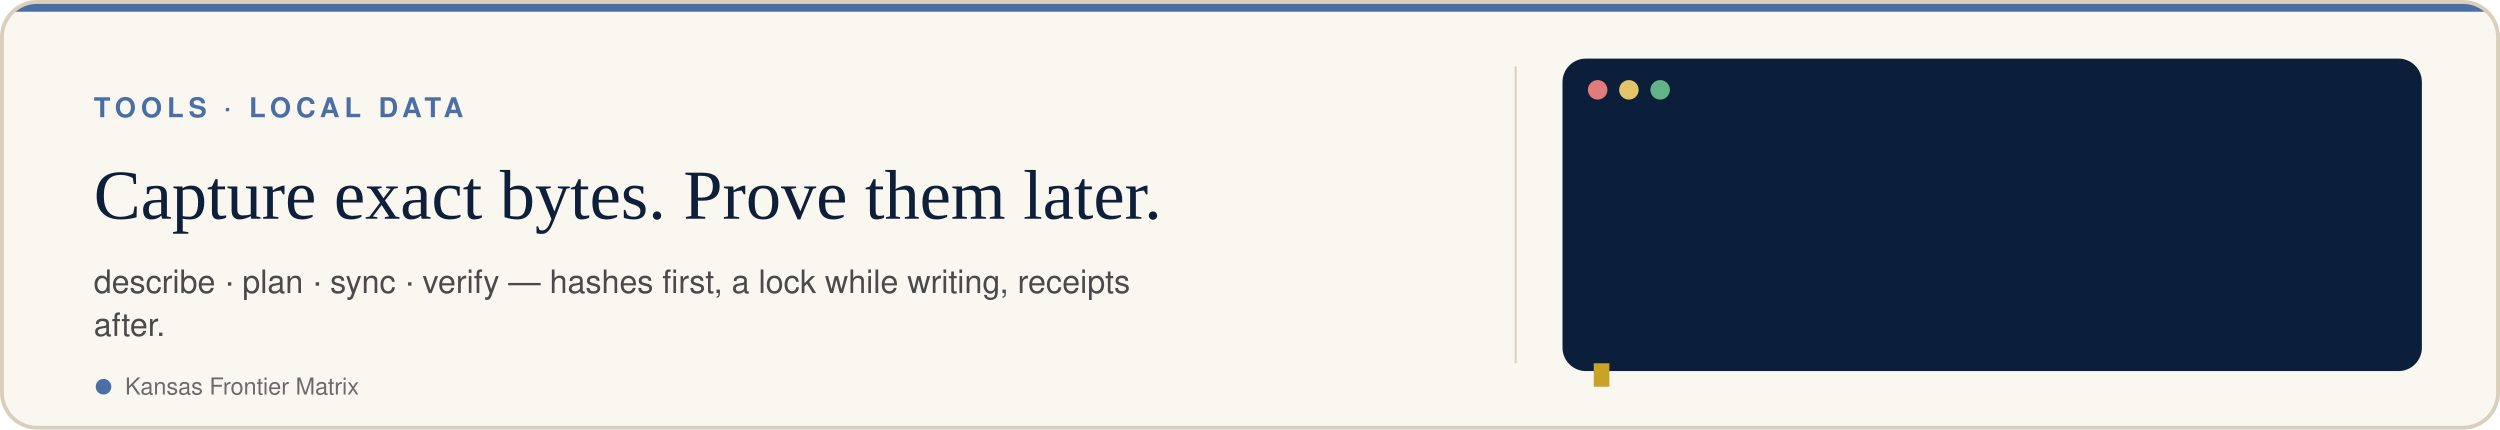
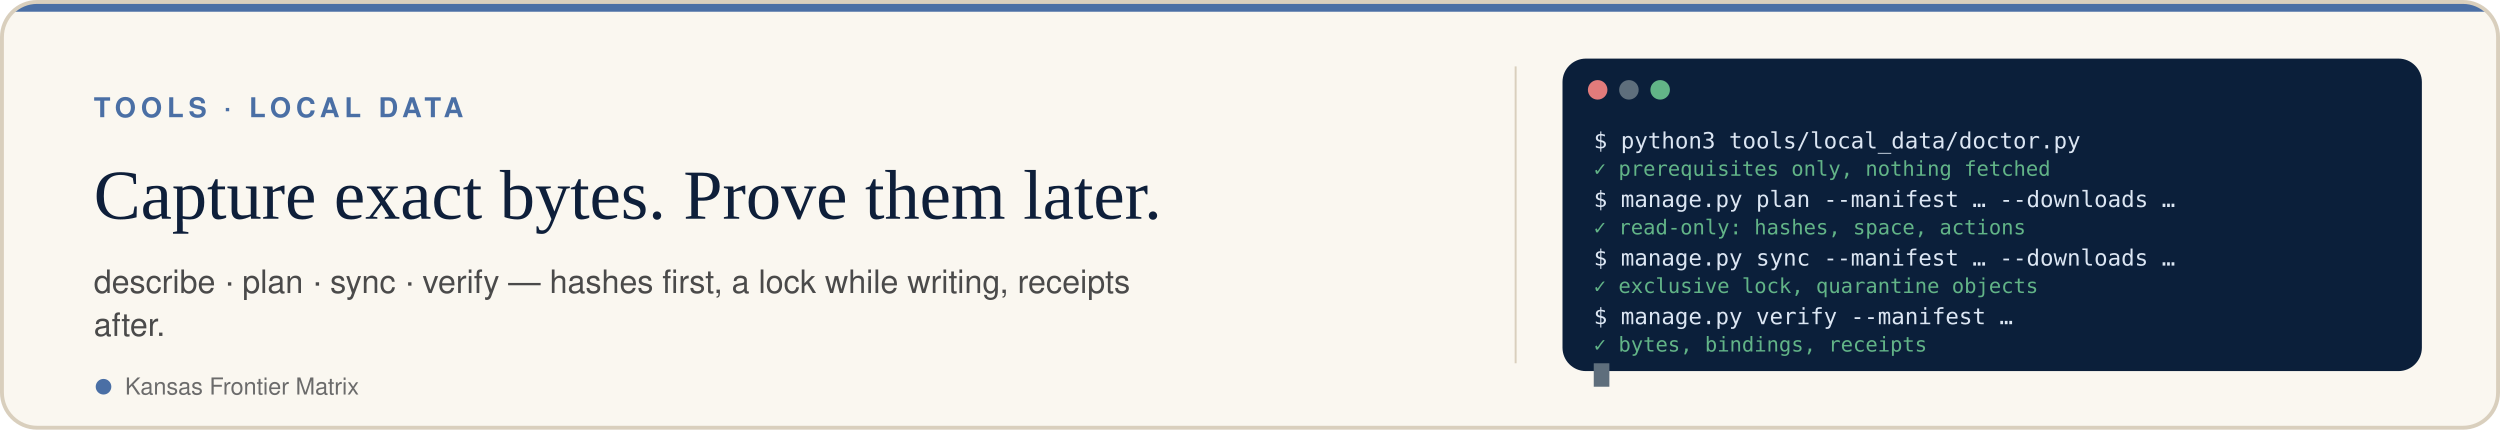
<svg xmlns="http://www.w3.org/2000/svg" viewBox="0 0 1280 220" width="1280" height="220" role="img" aria-labelledby="t d">
  <defs>
    <clipPath id="frame">
      <rect x="1" y="1" width="1278" height="218" rx="18" />
    </clipPath>
    <style>
      .serif{font-family:Georgia,'Times New Roman',serif}
      .sans{font-family:-apple-system,'Segoe UI',Helvetica,Arial,sans-serif}
      .mono{font-family:ui-monospace,SFMono-Regular,Menlo,Consolas,monospace}
      .lbl{font-family:-apple-system,'Segoe UI',Helvetica,Arial,sans-serif;font-size:14px;letter-spacing:2.5px;font-weight:700}
-       .ln{animation:ln 7s steps(1) infinite;opacity:0}@keyframes ln{0%{opacity:0}2%,92%{opacity:1}100%{opacity:0}}
-       .cur{animation:cur 1s steps(1) infinite}@keyframes cur{50%{opacity:0}}
+       .ln{opacity:1}@keyframes ln{0%{opacity:0}2%,92%{opacity:1}100%{opacity:0}}
+       .cur{animation:cur 1s steps(1) 1 both}@keyframes cur{50%{opacity:0}}
      @media (prefers-reduced-motion: reduce){.ln,.cur{animation:none!important}.ln{opacity:1}}
    </style>
  </defs>
  <g clip-path="url(#frame)">
    <rect width="1280" height="220" fill="#FAF7F0" />
    <rect width="1280" height="6" fill="#4A6FA5" />
    <text x="48" y="60" class="lbl" fill="#4A6FA5">TOOLS · LOCAL DATA</text>
    <text x="48" y="112" class="serif" font-size="36" fill="#0E1F3A">Capture exact bytes. Prove them later.</text>
    <text x="48" y="150" class="sans" font-size="16.5" fill="#4A4A4A">describe · plan · sync · verify — hashes first, a lock while writing, receipts</text>
    <text x="48" y="172" class="sans" font-size="16.5" fill="#4A4A4A">after.</text>
    <g transform="translate(48,202)" class="sans" font-size="12" fill="#6B6B6B">
      <circle cx="5" cy="-4" r="4" fill="#4A6FA5" />
      <text x="16" y="0">Kansas Frontier Matrix</text>
    </g>
    <line x1="776" y1="34" x2="776" y2="186" stroke="#D9CFBD" />
    <rect x="800" y="30" width="440" height="160" rx="12" fill="#0B1F3A" />
    <circle cx="818" cy="46" r="5" fill="#E27B7B" />
-     <circle cx="834" cy="46" r="5" fill="#E3C46A" />
+     <circle cx="834" cy="46" r="5" fill="#5E6E7C" />
    <circle cx="850" cy="46" r="5" fill="#62B487" />
    <defs>
      <clipPath id="tc">
        <rect x="814" y="58" width="420" height="128" />
      </clipPath>
    </defs>
    <g clip-path="url(#tc)">
-       <g class="ln" style="animation-delay:0.0s">
+       <g class="ln" style="animation-delay:0s">
        <text x="816" y="76" class="mono" font-size="11.5" fill="#DCE6F3">$ python3 tools/local_data/doctor.py</text>
        <text x="816" y="90" class="mono" font-size="10.5" fill="#62B487">✓ prerequisites only, nothing fetched</text>
      </g>
-       <g class="ln" style="animation-delay:1.1s">
+       <g class="ln" style="animation-delay:0s">
        <text x="816" y="106" class="mono" font-size="11.5" fill="#DCE6F3">$ manage.py plan --manifest … --downloads …</text>
        <text x="816" y="120" class="mono" font-size="10.5" fill="#62B487">✓ read-only: hashes, space, actions</text>
      </g>
-       <g class="ln" style="animation-delay:2.2s">
+       <g class="ln" style="animation-delay:0s">
        <text x="816" y="136" class="mono" font-size="11.5" fill="#DCE6F3">$ manage.py sync --manifest … --downloads …</text>
        <text x="816" y="150" class="mono" font-size="10.5" fill="#62B487">✓ exclusive lock, quarantine objects</text>
      </g>
-       <g class="ln" style="animation-delay:3.3s">
+       <g class="ln" style="animation-delay:0s">
        <text x="816" y="166" class="mono" font-size="11.5" fill="#DCE6F3">$ manage.py verify --manifest …</text>
        <text x="816" y="180" class="mono" font-size="10.5" fill="#62B487">✓ bytes, bindings, receipts</text>
      </g>
    </g>
-     <rect class="cur" x="816" y="186" width="8" height="12" fill="#C9A227" />
+     <rect class="cur" x="816" y="186" width="8" height="12" fill="#5E6E7C" />
  </g>
  <rect x="1" y="1" width="1278" height="218" rx="18" fill="none" stroke="#D9CFBD" stroke-width="2" />
</svg>
